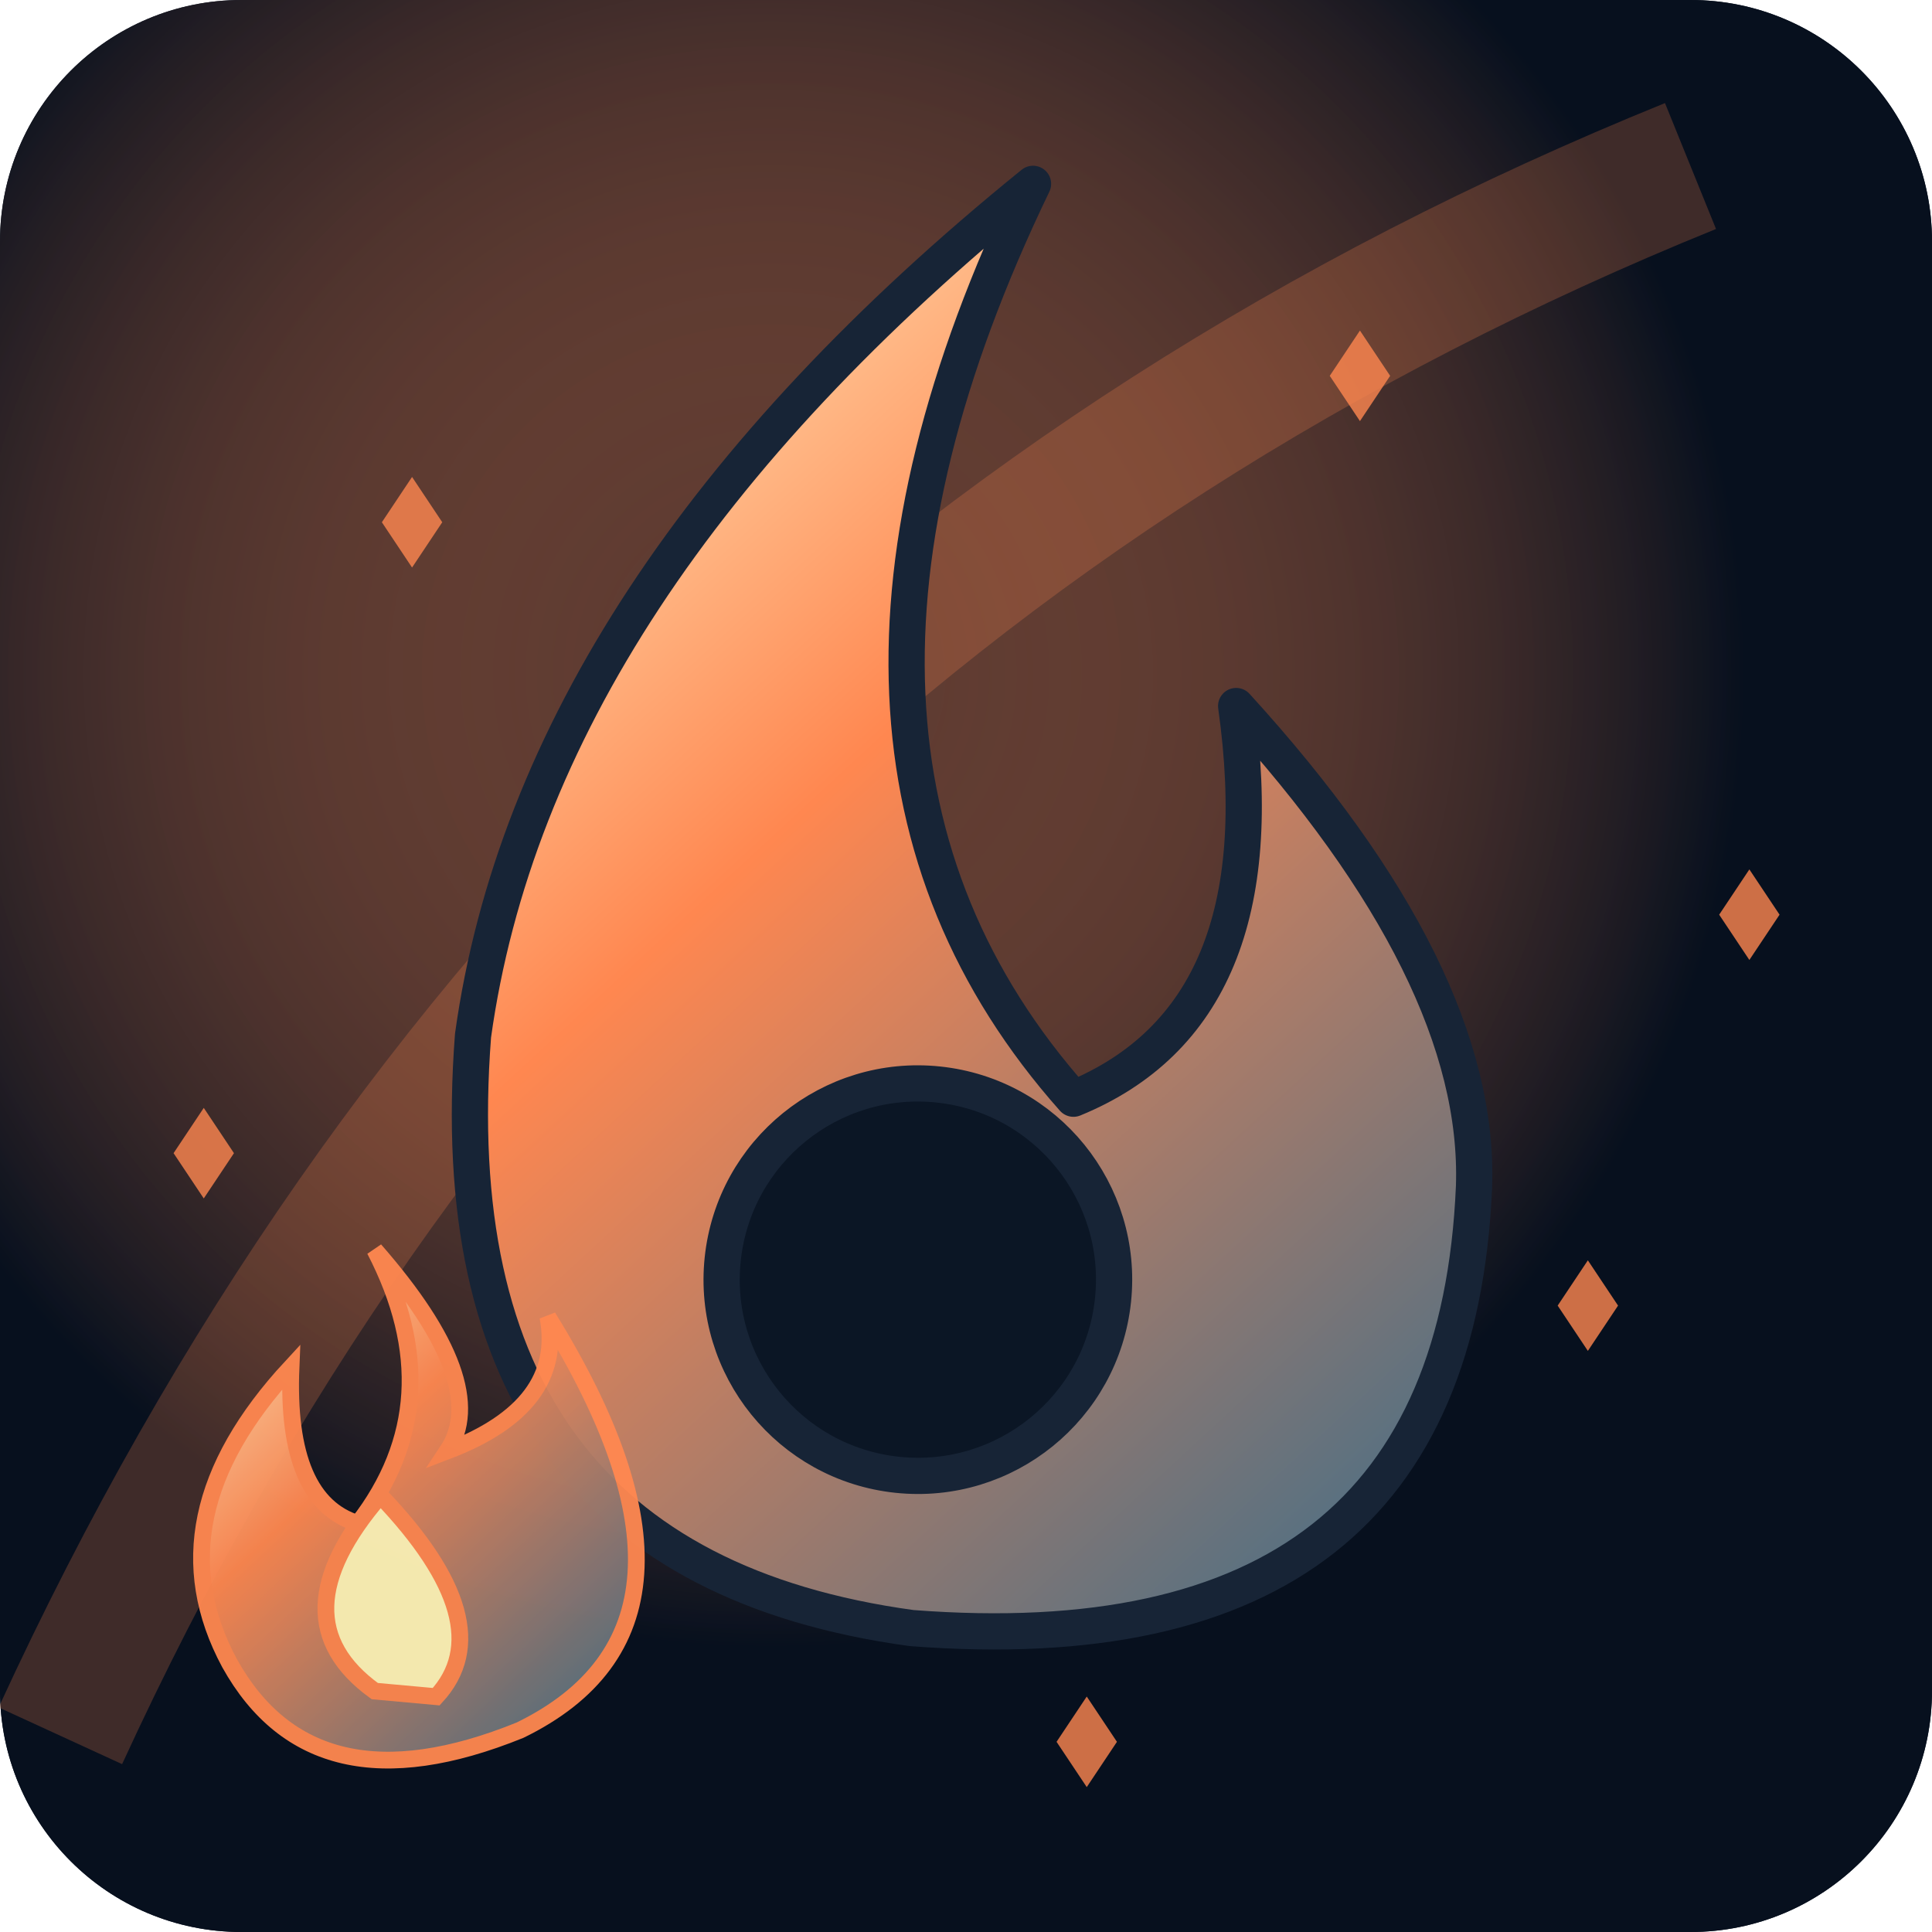
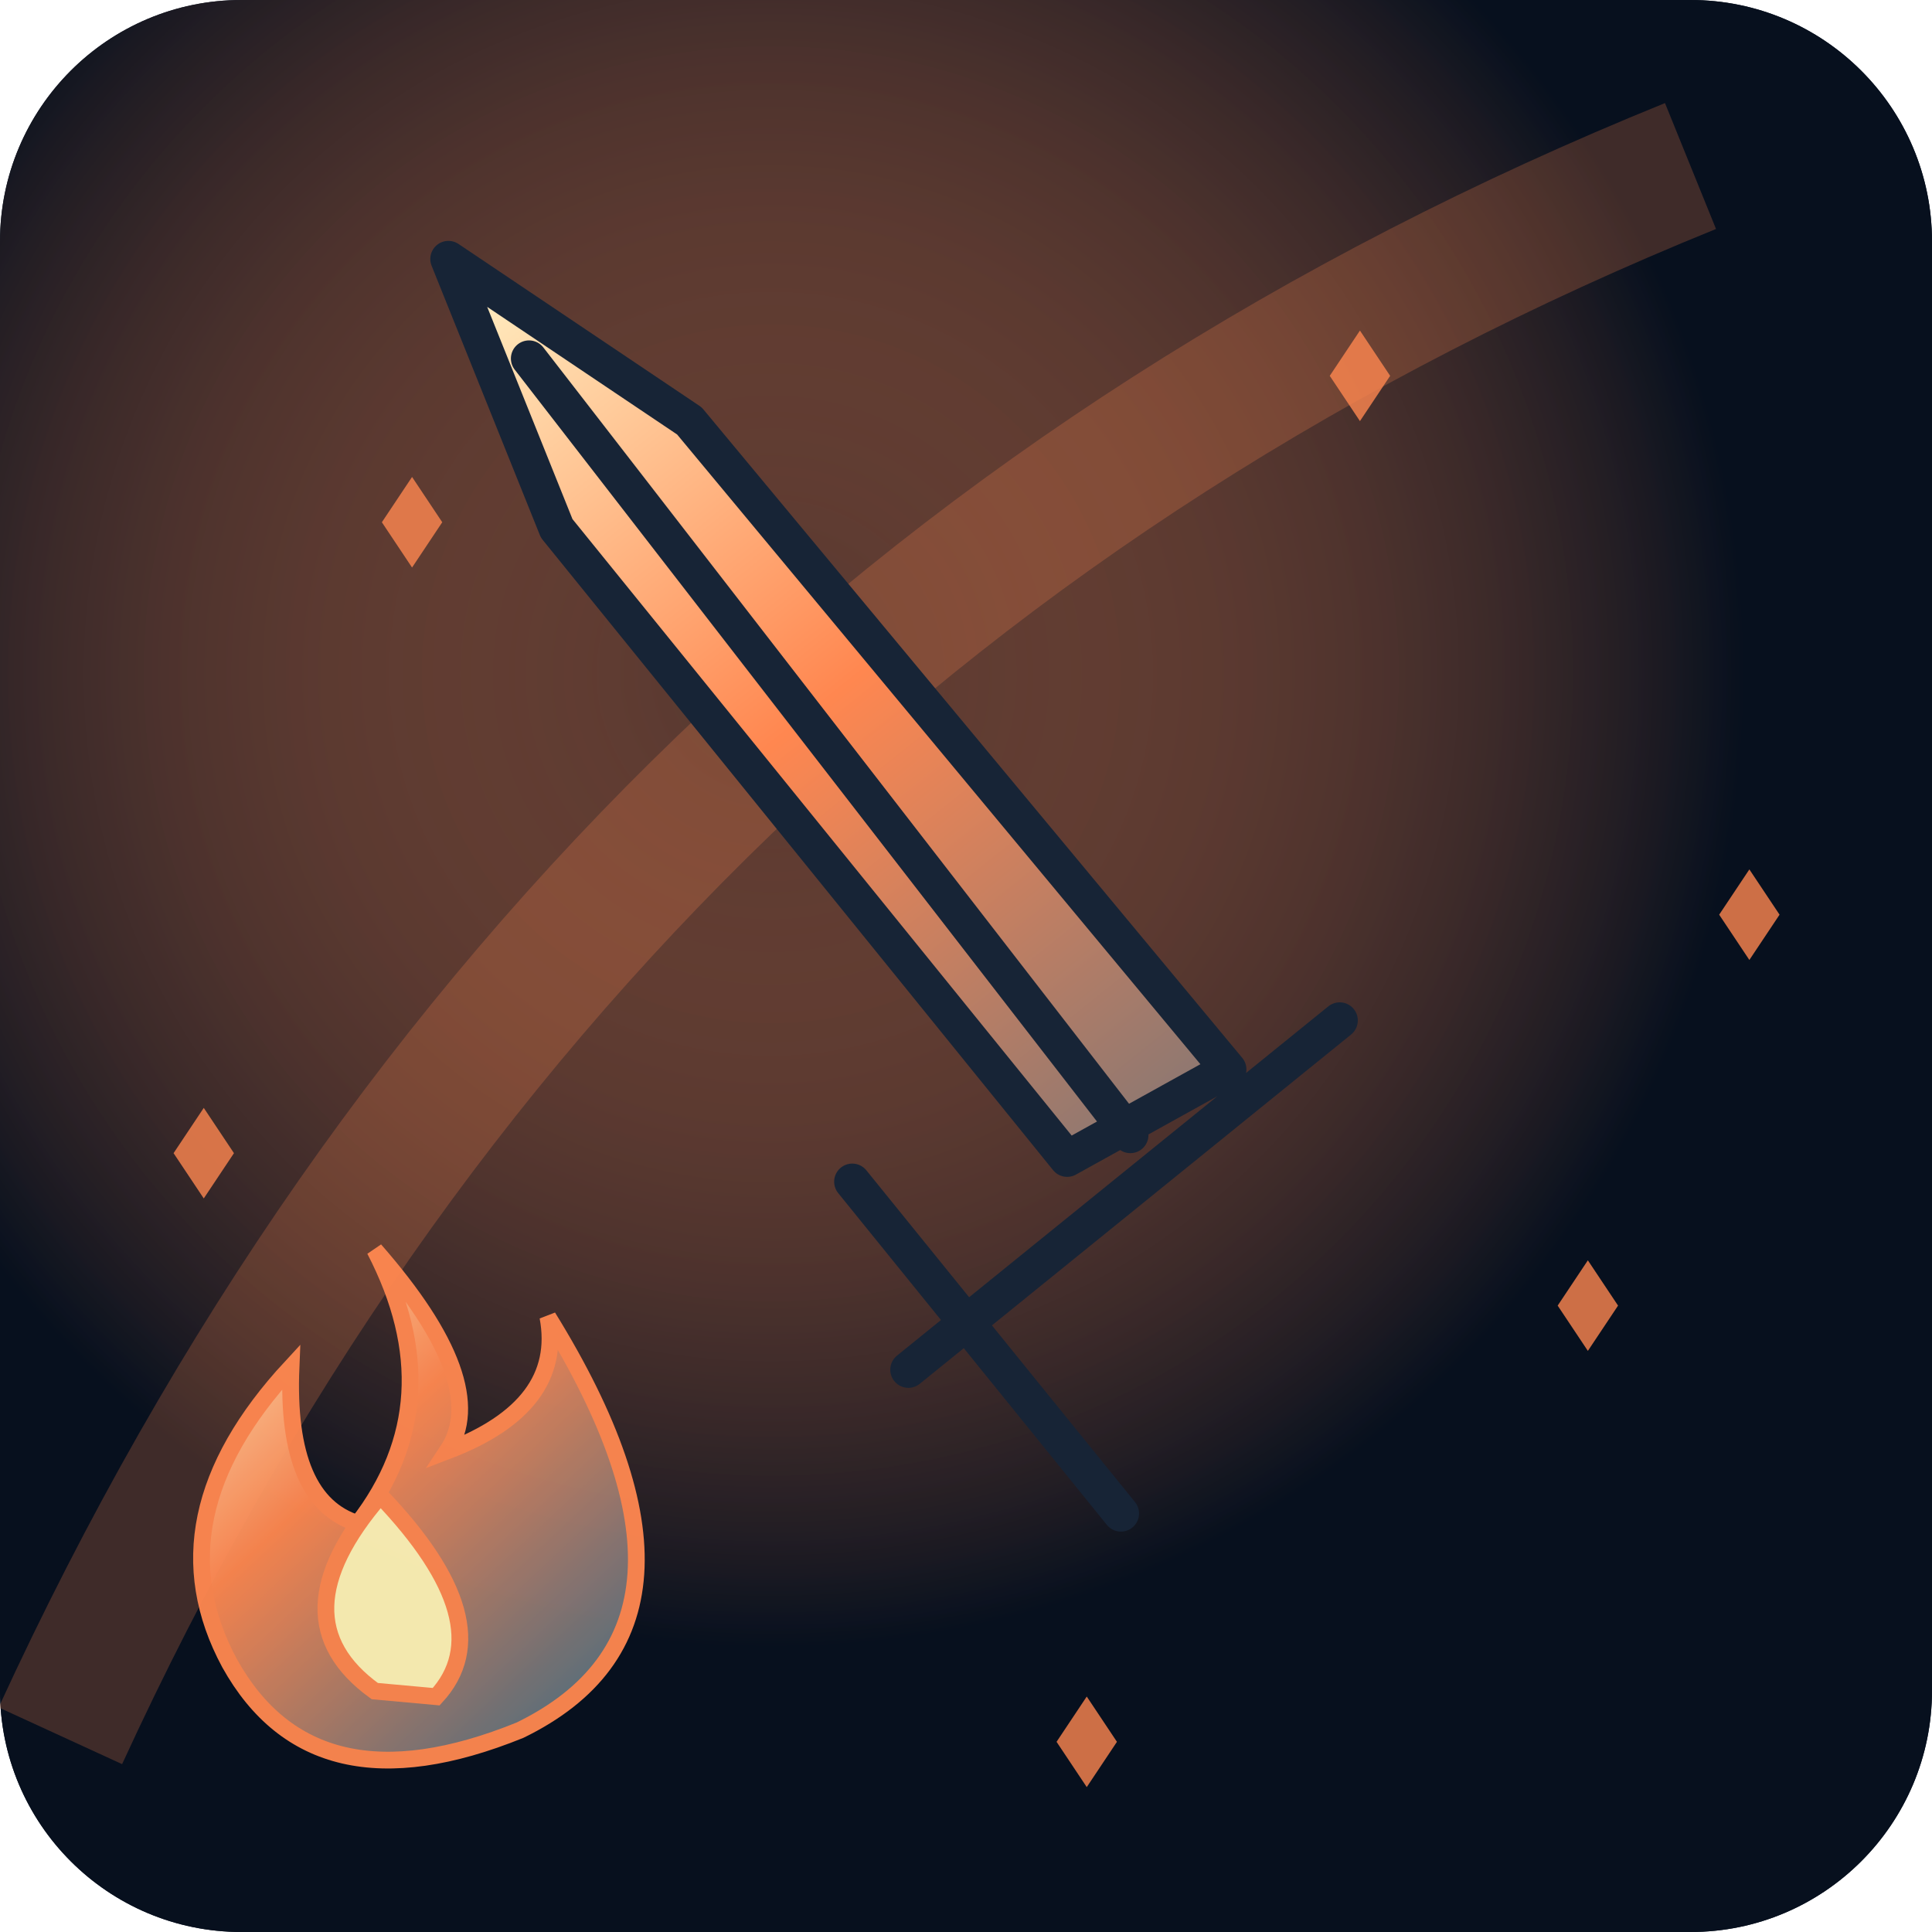
<svg xmlns="http://www.w3.org/2000/svg" viewBox="0 0 128 128">
  <defs>
    <radialGradient id="bg" cx="40%" cy="35%">
      <stop stop-color="#ff8750" stop-opacity=".3" />
      <stop offset="1" stop-color="#07101e" />
    </radialGradient>
    <linearGradient id="metal" x2=".8" y2="1">
      <stop stop-color="#fff4c8" />
      <stop offset=".42" stop-color="#ff8750" />
      <stop offset="1" stop-color="#547082" />
    </linearGradient>
  </defs>
  <rect width="128" height="128" rx="16" fill="#0a1422" />
  <rect width="128" height="128" rx="16" fill="url(#bg)" />
  <path d="M4 115Q38 41 112 11" fill="none" stroke="#ff8750" opacity="0.23" stroke-width="9" />
  <path d="m105.2 83.5 2 3-2 3-2-3Z" fill="#ff8750" opacity=".8" />
  <path d="m13.5 73.4 2 3-2 3-2-3Z" fill="#ff8750" opacity=".8" />
  <path d="m90.1 21.9 2 3-2 3-2-3Z" fill="#ff8750" opacity=".8" />
  <path d="m72.0 112.4 2 3-2 3-2-3Z" fill="#ff8750" opacity=".8" />
  <path d="m27.3 31.6 2 3-2 3-2-3Z" fill="#ff8750" opacity=".8" />
  <path d="m115.9 57.6 2 3-2 3-2-3Z" fill="#ff8750" opacity=".8" />
  <g transform="translate(4 4) rotate(6 60 60)" fill="url(#metal)" stroke="#172436" stroke-width="2.4" stroke-linejoin="round" stroke-linecap="round">
-     <path d="M59 8Q29 38 28 68q1 35 33 36 36-1 34-33-1-14-19-30 5 20-8 27-23-21-9-60Z" />
-     <circle cx="59" cy="81" r="13" fill="#0b1625" />
+     <path d="M59 87 85 61M54 75l20 20M68 72 30 34 21 17 38 26 78 65Z" />
+     <path d="m27 23 45 47" fill="none" />
  </g>
  <g transform="translate(3 78) scale(.37)" opacity=".95" fill="url(#metal)" stroke="#ff8750" stroke-width="3">
    <path d="M59 13Q80 37 72 49q21-8 18-24 34 55-5 74-37 15-52-12-14-26 11-53-1 24 12 28Q73 40 59 13Z" />
    <path d="M59 92Q41 79 60 57q22 23 10 36Z" fill="#fff2b6" />
  </g>
</svg>
